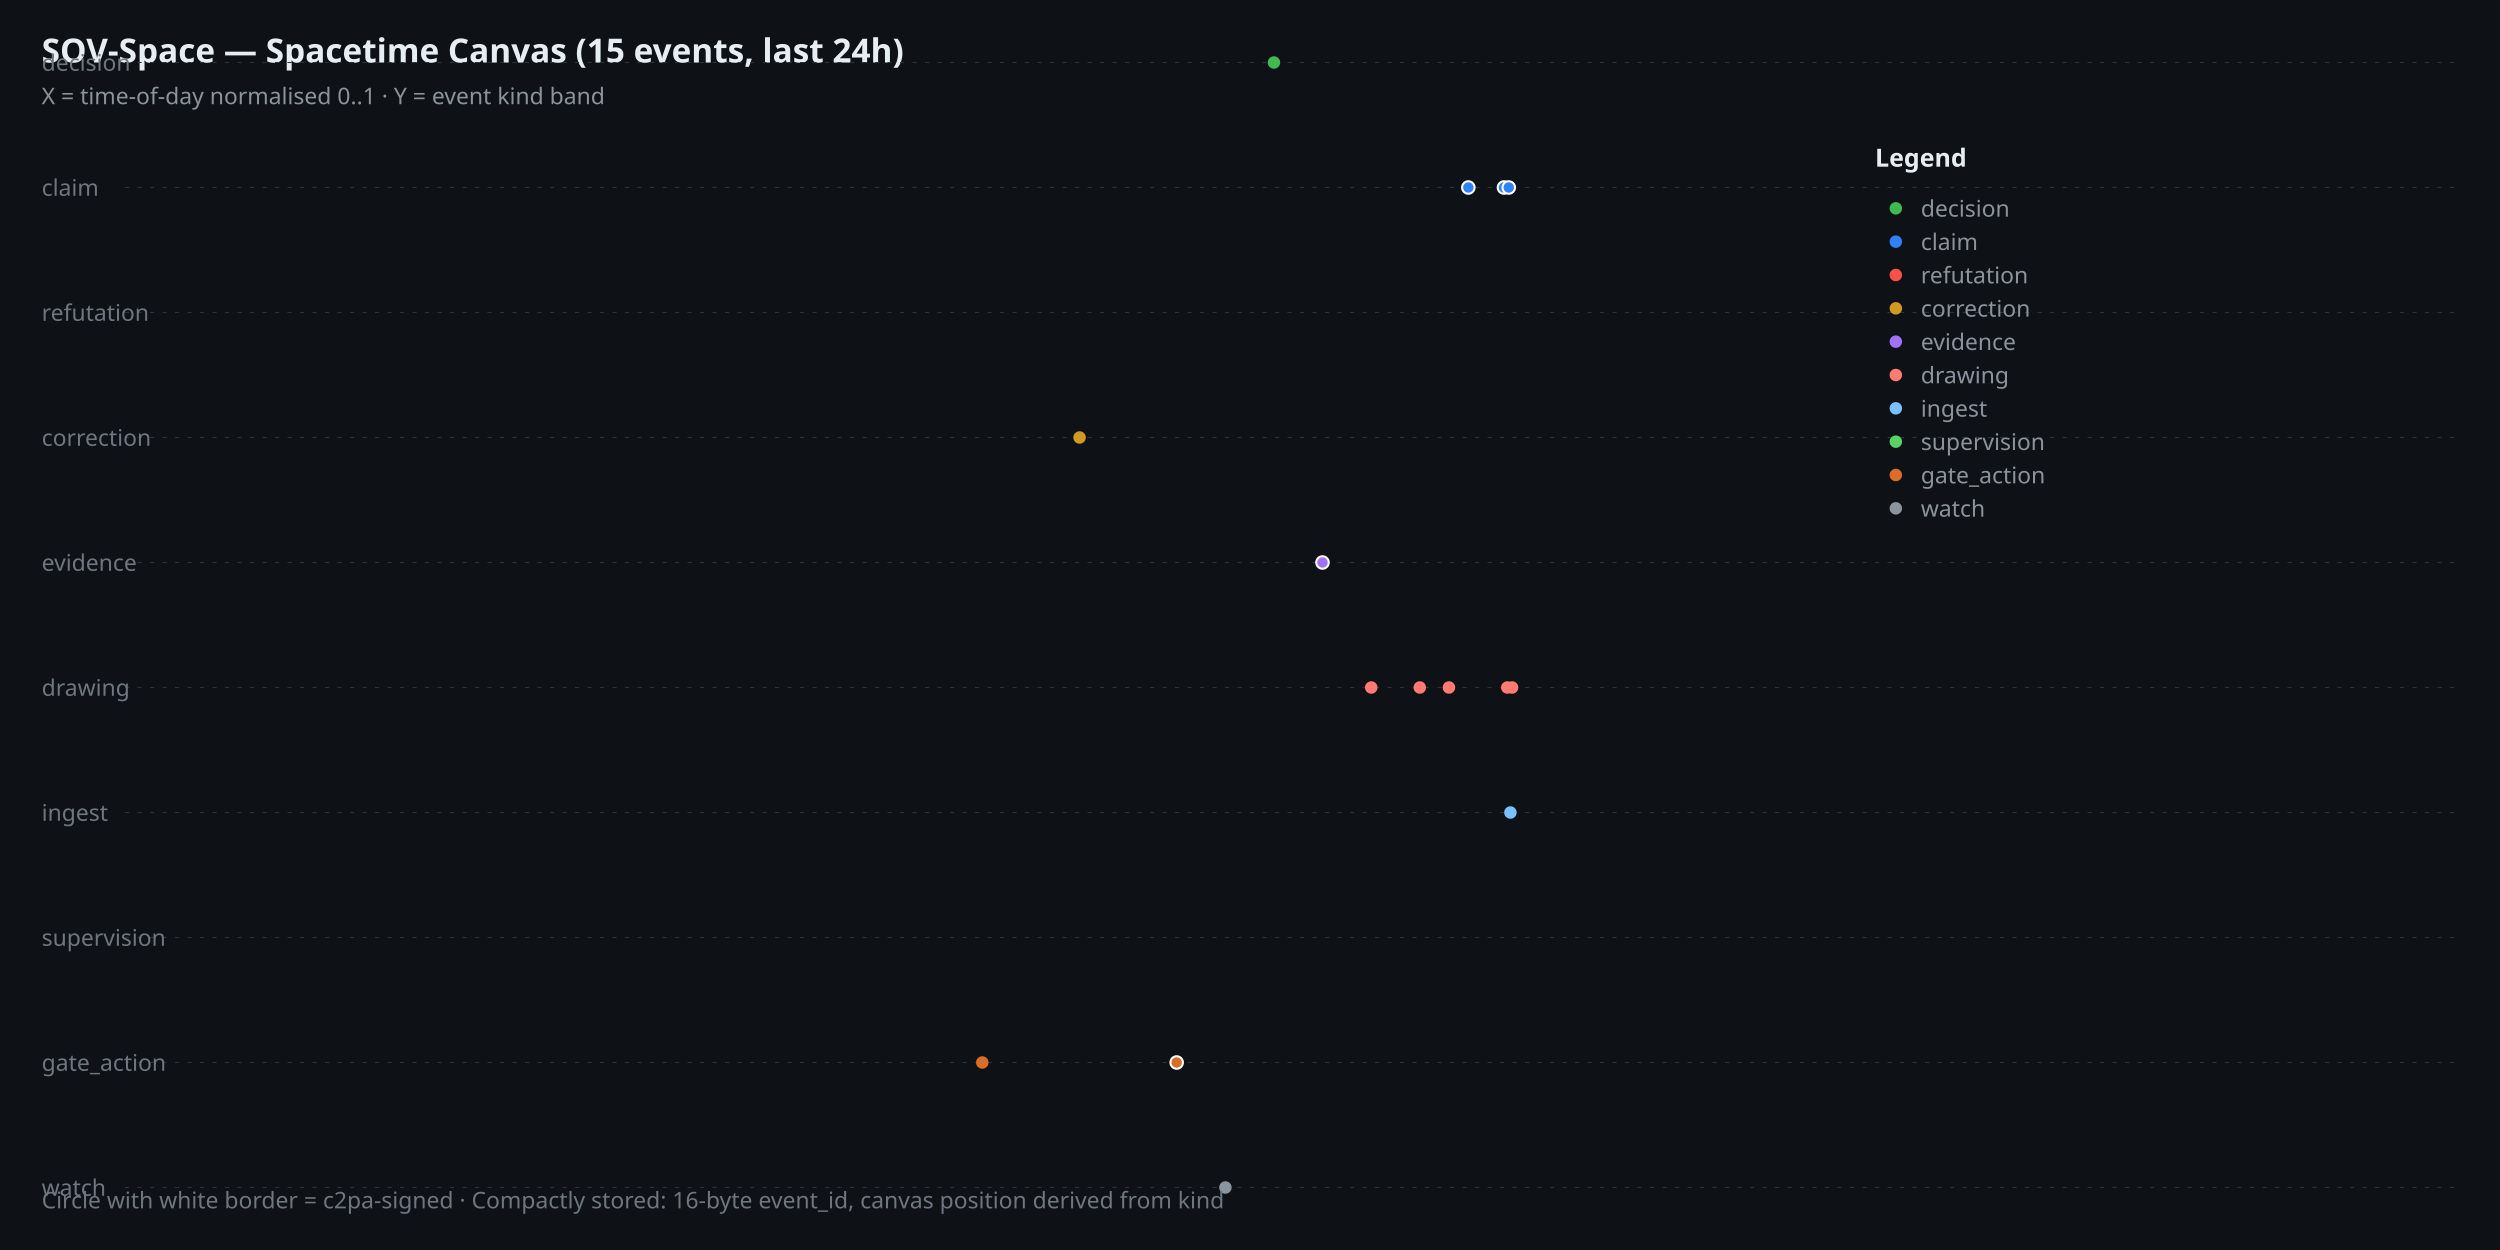
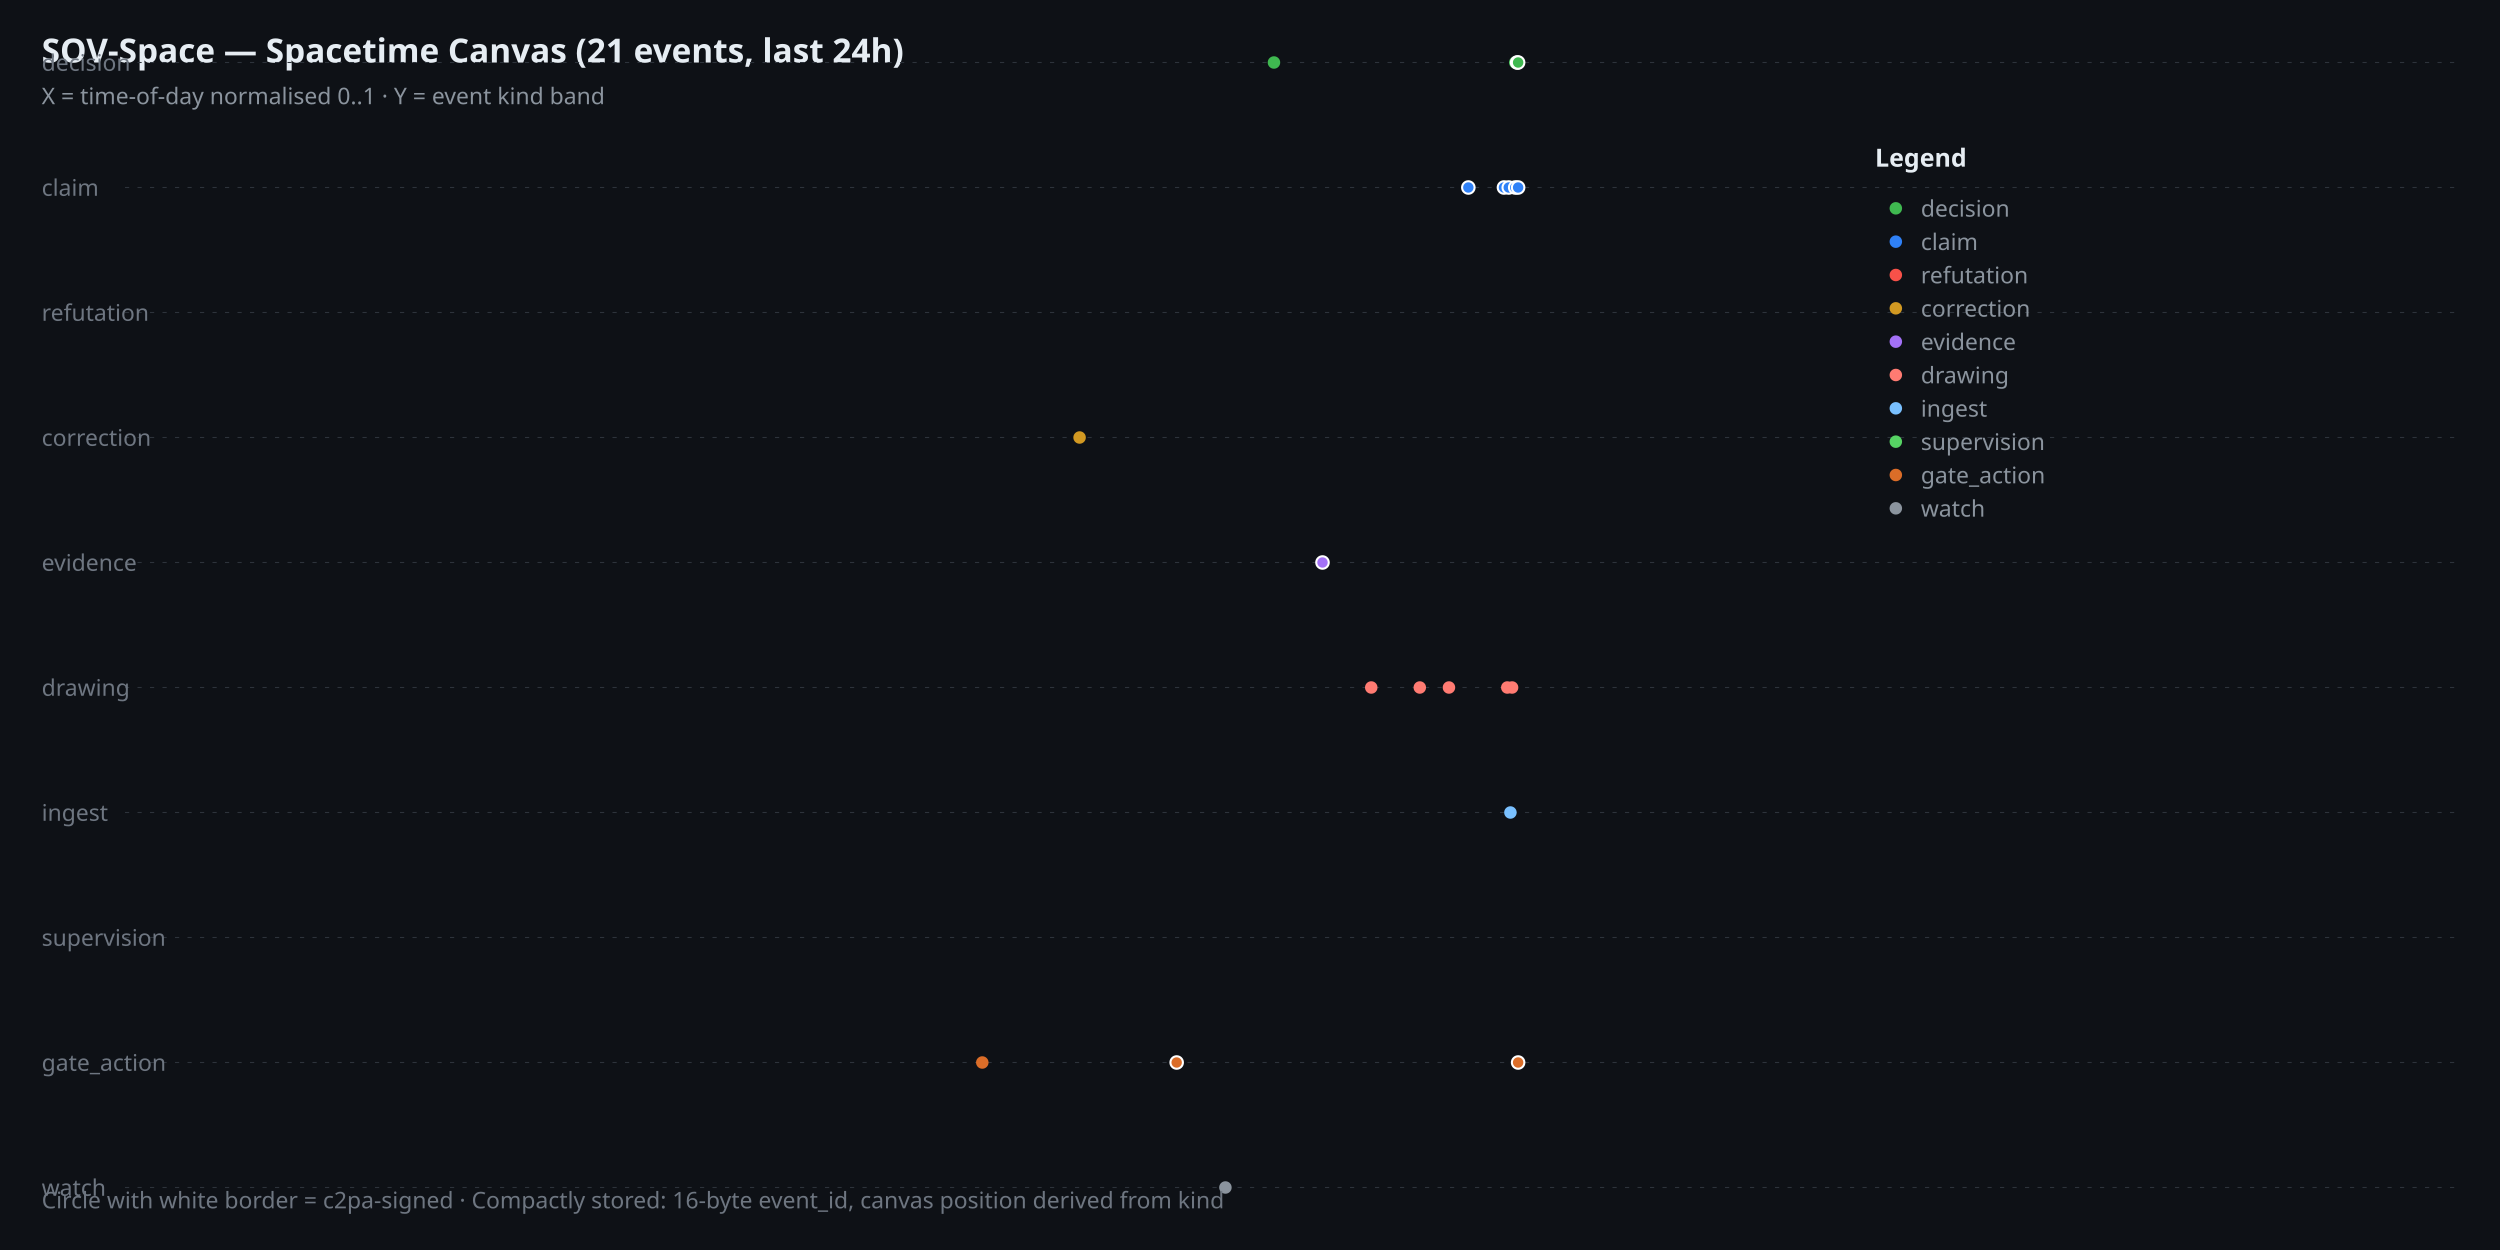
<svg xmlns="http://www.w3.org/2000/svg" viewBox="0 0 1200 600" font-family="system-ui,sans-serif" font-size="11">
  <rect width="100%" height="100%" fill="#0E1116" />
-   <text x="20" y="30" fill="#E6EDF3" font-size="16" font-weight="600">SOV-Space — Spacetime Canvas (15 events, last 24h)</text>
+   <text x="20" y="30" fill="#E6EDF3" font-size="16" font-weight="600">SOV-Space — Spacetime Canvas (21 events, last 24h)</text>
  <text x="20" y="50" fill="#8B949E">X = time-of-day normalised 0..1  ·  Y = event kind band</text>
  <line x1="60" y1="30.0" x2="1180" y2="30.0" stroke="#2D333B" stroke-width="0.5" stroke-dasharray="2,4" />
  <text x="20" y="34.0" fill="#6E7681">decision</text>
  <line x1="60" y1="90.0" x2="1180" y2="90.0" stroke="#2D333B" stroke-width="0.5" stroke-dasharray="2,4" />
  <text x="20" y="94.0" fill="#6E7681">claim</text>
  <line x1="60" y1="150.0" x2="1180" y2="150.0" stroke="#2D333B" stroke-width="0.5" stroke-dasharray="2,4" />
  <text x="20" y="154.0" fill="#6E7681">refutation</text>
  <line x1="60" y1="210.0" x2="1180" y2="210.0" stroke="#2D333B" stroke-width="0.5" stroke-dasharray="2,4" />
  <text x="20" y="214.0" fill="#6E7681">correction</text>
  <line x1="60" y1="270.0" x2="1180" y2="270.0" stroke="#2D333B" stroke-width="0.5" stroke-dasharray="2,4" />
  <text x="20" y="274.0" fill="#6E7681">evidence</text>
  <line x1="60" y1="330.0" x2="1180" y2="330.0" stroke="#2D333B" stroke-width="0.5" stroke-dasharray="2,4" />
  <text x="20" y="334.0" fill="#6E7681">drawing</text>
  <line x1="60" y1="390.0" x2="1180" y2="390.0" stroke="#2D333B" stroke-width="0.5" stroke-dasharray="2,4" />
  <text x="20" y="394.0" fill="#6E7681">ingest</text>
  <line x1="60" y1="450.0" x2="1180" y2="450.0" stroke="#2D333B" stroke-width="0.5" stroke-dasharray="2,4" />
  <text x="20" y="454.0" fill="#6E7681">supervision</text>
  <line x1="60" y1="510.0" x2="1180" y2="510.0" stroke="#2D333B" stroke-width="0.5" stroke-dasharray="2,4" />
  <text x="20" y="514.0" fill="#6E7681">gate_action</text>
  <line x1="60" y1="570.0" x2="1180" y2="570.0" stroke="#2D333B" stroke-width="0.5" stroke-dasharray="2,4" />
  <text x="20" y="574.0" fill="#6E7681">watch</text>
  <circle cx="471.5" cy="510.0" r="3" fill="#DB6D28" />
  <circle cx="518.2" cy="210.0" r="3" fill="#D29922" />
  <circle cx="564.8" cy="510.0" r="3" fill="#DB6D28" stroke="#FFFFFF" stroke-width="1" />
  <circle cx="588.2" cy="570.0" r="3" fill="#8B949E" />
  <circle cx="611.5" cy="30.0" r="3" fill="#3FB950" />
  <circle cx="634.8" cy="270.0" r="3" fill="#A371F7" stroke="#FFFFFF" stroke-width="1" />
  <circle cx="658.2" cy="330.0" r="3" fill="#FF7B72" />
  <circle cx="681.5" cy="330.0" r="3" fill="#FF7B72" />
  <circle cx="695.5" cy="330.0" r="3" fill="#FF7B72" />
  <circle cx="704.8" cy="90.0" r="3" fill="#2F81F7" stroke="#FFFFFF" stroke-width="1" />
  <circle cx="721.9" cy="90.0" r="3" fill="#2F81F7" stroke="#FFFFFF" stroke-width="1" />
  <circle cx="723.5" cy="330.0" r="3" fill="#FF7B72" />
  <circle cx="724.2" cy="90.0" r="3" fill="#2F81F7" stroke="#FFFFFF" stroke-width="1" />
  <circle cx="725.0" cy="390.0" r="3" fill="#79C0FF" />
  <circle cx="725.8" cy="330.0" r="3" fill="#FF7B72" />
+   <circle cx="727.3" cy="30.0" r="3" fill="#3FB950" />
+   <circle cx="727.3" cy="90.0" r="3" fill="#2F81F7" stroke="#FFFFFF" stroke-width="1" />
+   <circle cx="728.2" cy="30.0" r="3" fill="#3FB950" stroke="#FFFFFF" stroke-width="1" />
+   <circle cx="728.7" cy="30.0" r="3" fill="#3FB950" stroke="#FFFFFF" stroke-width="1" />
+   <circle cx="728.7" cy="90.0" r="3" fill="#2F81F7" stroke="#FFFFFF" stroke-width="1" />
+   <circle cx="728.7" cy="510.0" r="3" fill="#DB6D28" stroke="#FFFFFF" stroke-width="1" />
  <g transform="translate(900,80)">
    <text fill="#E6EDF3" font-size="12" font-weight="600">Legend</text>
    <circle cx="10" cy="20" r="3" fill="#3FB950" />
    <text x="22" y="24" fill="#8B949E">decision</text>
    <circle cx="10" cy="36" r="3" fill="#2F81F7" />
    <text x="22" y="40" fill="#8B949E">claim</text>
    <circle cx="10" cy="52" r="3" fill="#F85149" />
    <text x="22" y="56" fill="#8B949E">refutation</text>
    <circle cx="10" cy="68" r="3" fill="#D29922" />
    <text x="22" y="72" fill="#8B949E">correction</text>
    <circle cx="10" cy="84" r="3" fill="#A371F7" />
    <text x="22" y="88" fill="#8B949E">evidence</text>
    <circle cx="10" cy="100" r="3" fill="#FF7B72" />
    <text x="22" y="104" fill="#8B949E">drawing</text>
    <circle cx="10" cy="116" r="3" fill="#79C0FF" />
    <text x="22" y="120" fill="#8B949E">ingest</text>
    <circle cx="10" cy="132" r="3" fill="#56D364" />
    <text x="22" y="136" fill="#8B949E">supervision</text>
    <circle cx="10" cy="148" r="3" fill="#DB6D28" />
    <text x="22" y="152" fill="#8B949E">gate_action</text>
    <circle cx="10" cy="164" r="3" fill="#8B949E" />
    <text x="22" y="168" fill="#8B949E">watch</text>
  </g>
  <text x="20" y="580" fill="#6E7681">Circle with white border = c2pa-signed  ·  Compactly stored: 16-byte event_id, canvas position derived from kind</text>
</svg>
